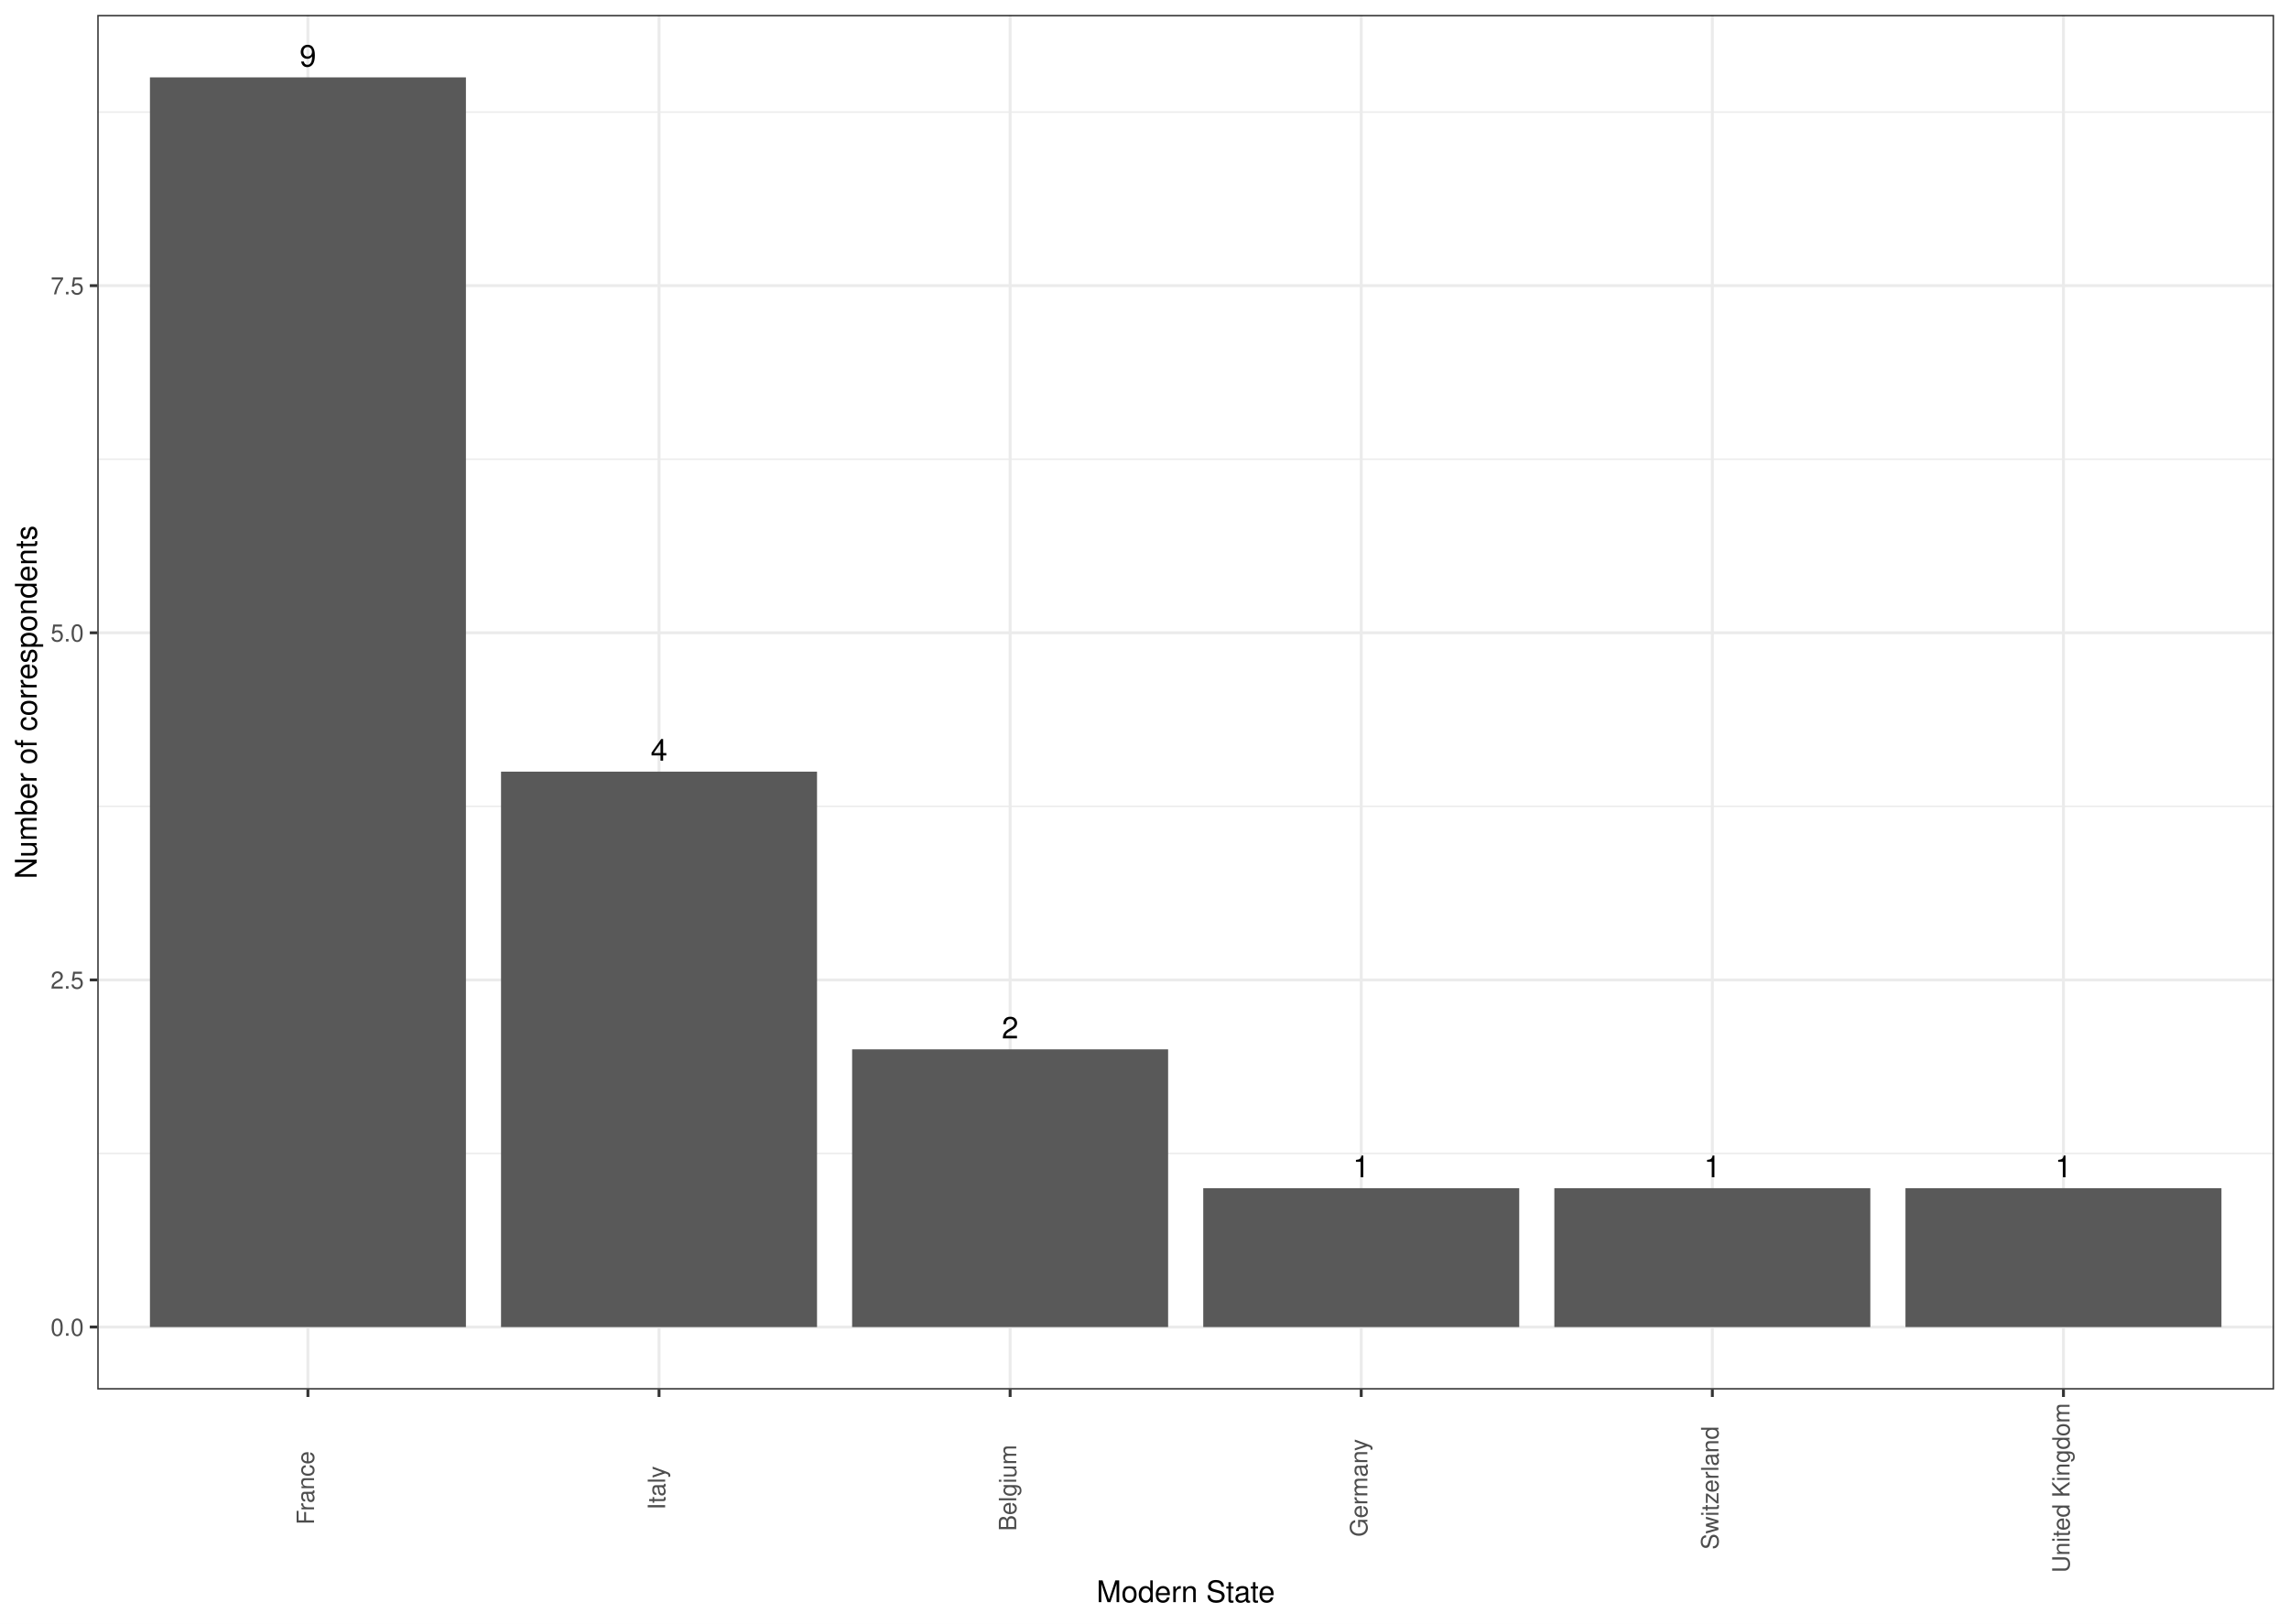
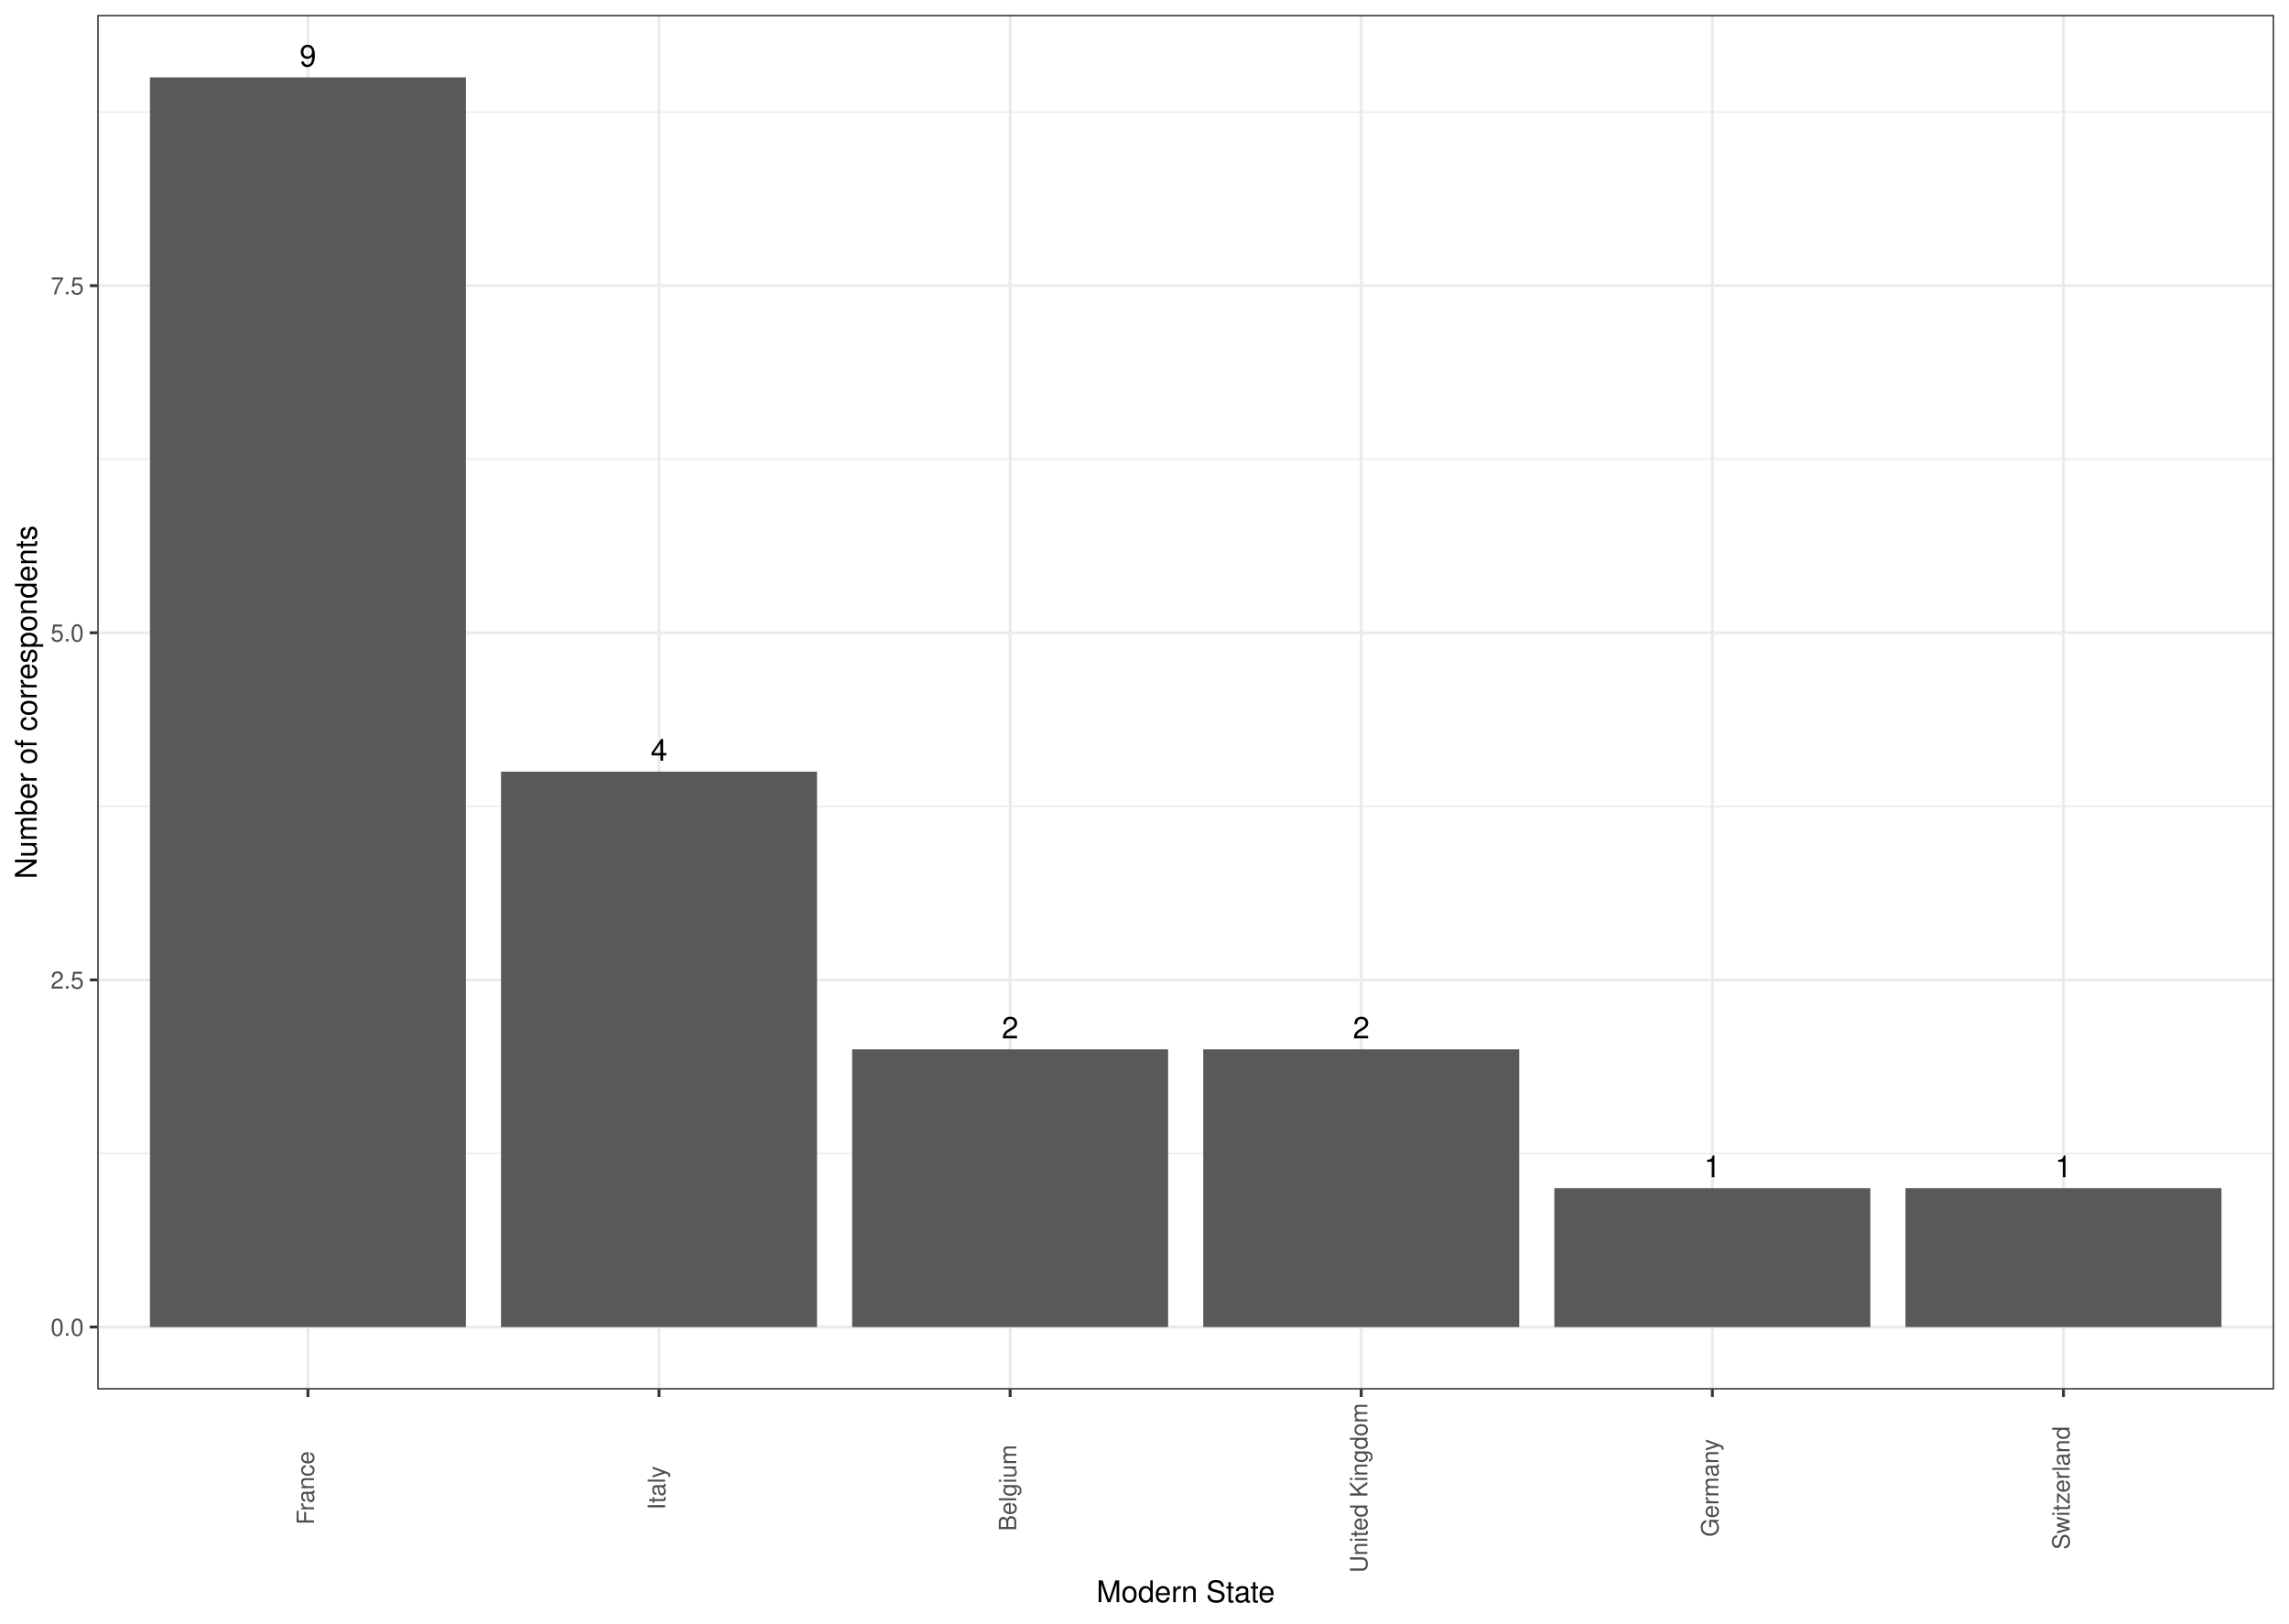
<svg xmlns="http://www.w3.org/2000/svg" class="svglite" width="842.40pt" height="597.60pt" viewBox="0 0 842.40 597.60">
  <defs>
    <style type="text/css">
    .svglite line, .svglite polyline, .svglite polygon, .svglite path, .svglite rect, .svglite circle {
      fill: none;
      stroke: #000000;
      stroke-linecap: round;
      stroke-linejoin: round;
      stroke-miterlimit: 10.00;
    }
    .svglite text {
      white-space: pre;
    }
  </style>
  </defs>
  <rect width="100%" height="100%" style="stroke: none; fill: #FFFFFF;" />
  <defs>
    <clipPath id="cpMC4wMHw4NDIuNDB8MC4wMHw1OTcuNjA=">
      <rect x="0.00" y="0.00" width="842.40" height="597.60" />
    </clipPath>
  </defs>
  <g clip-path="url(#cpMC4wMHw4NDIuNDB8MC4wMHw1OTcuNjA=)">
    <rect x="0.00" y="-0" width="842.40" height="597.60" style="stroke-width: 1.07; stroke: #FFFFFF; fill: #FFFFFF;" />
  </g>
  <defs>
    <clipPath id="cpMzUuNzl8ODM2LjkyfDUuNDh8NTExLjQ2">
      <rect x="35.79" y="5.48" width="801.13" height="505.98" />
    </clipPath>
  </defs>
  <g clip-path="url(#cpMzUuNzl8ODM2LjkyfDUuNDh8NTExLjQ2)">
    <rect x="35.79" y="5.48" width="801.13" height="505.98" style="stroke-width: 1.07; stroke: none; fill: #FFFFFF;" />
    <polyline points="35.79,424.58 836.92,424.58 " style="stroke-width: 0.53; stroke: #EBEBEB; stroke-linecap: butt;" />
    <polyline points="35.79,296.80 836.92,296.80 " style="stroke-width: 0.53; stroke: #EBEBEB; stroke-linecap: butt;" />
    <polyline points="35.79,169.03 836.92,169.03 " style="stroke-width: 0.53; stroke: #EBEBEB; stroke-linecap: butt;" />
    <polyline points="35.79,41.26 836.92,41.26 " style="stroke-width: 0.53; stroke: #EBEBEB; stroke-linecap: butt;" />
    <polyline points="35.79,488.46 836.92,488.46 " style="stroke-width: 1.07; stroke: #EBEBEB; stroke-linecap: butt;" />
    <polyline points="35.79,360.69 836.92,360.69 " style="stroke-width: 1.07; stroke: #EBEBEB; stroke-linecap: butt;" />
    <polyline points="35.79,232.92 836.92,232.92 " style="stroke-width: 1.07; stroke: #EBEBEB; stroke-linecap: butt;" />
    <polyline points="35.79,105.14 836.92,105.14 " style="stroke-width: 1.07; stroke: #EBEBEB; stroke-linecap: butt;" />
    <polyline points="113.32,511.46 113.32,5.48 " style="stroke-width: 1.07; stroke: #EBEBEB; stroke-linecap: butt;" />
    <polyline points="242.54,511.46 242.54,5.48 " style="stroke-width: 1.07; stroke: #EBEBEB; stroke-linecap: butt;" />
    <polyline points="371.75,511.46 371.75,5.48 " style="stroke-width: 1.07; stroke: #EBEBEB; stroke-linecap: butt;" />
    <polyline points="500.96,511.46 500.96,5.48 " style="stroke-width: 1.07; stroke: #EBEBEB; stroke-linecap: butt;" />
    <polyline points="630.18,511.46 630.18,5.48 " style="stroke-width: 1.07; stroke: #EBEBEB; stroke-linecap: butt;" />
    <polyline points="759.39,511.46 759.39,5.48 " style="stroke-width: 1.07; stroke: #EBEBEB; stroke-linecap: butt;" />
    <rect x="55.18" y="28.48" width="116.29" height="459.98" style="stroke-width: 1.07; stroke: none; stroke-linecap: butt; stroke-linejoin: miter; fill: #595959;" />
    <rect x="184.39" y="284.03" width="116.29" height="204.44" style="stroke-width: 1.07; stroke: none; stroke-linecap: butt; stroke-linejoin: miter; fill: #595959;" />
    <rect x="313.60" y="386.24" width="116.29" height="102.22" style="stroke-width: 1.07; stroke: none; stroke-linecap: butt; stroke-linejoin: miter; fill: #595959;" />
-     <rect x="442.82" y="437.35" width="116.29" height="51.11" style="stroke-width: 1.07; stroke: none; stroke-linecap: butt; stroke-linejoin: miter; fill: #595959;" />
+     <rect x="442.82" y="386.24" width="116.29" height="102.22" style="stroke-width: 1.07; stroke: none; stroke-linecap: butt; stroke-linejoin: miter; fill: #595959;" />
    <rect x="572.03" y="437.35" width="116.29" height="51.11" style="stroke-width: 1.07; stroke: none; stroke-linecap: butt; stroke-linejoin: miter; fill: #595959;" />
    <rect x="701.25" y="437.35" width="116.29" height="51.11" style="stroke-width: 1.07; stroke: none; stroke-linecap: butt; stroke-linejoin: miter; fill: #595959;" />
    <text x="113.32" y="24.46" text-anchor="middle" style="font-size: 11.04px; font-weight: 0; font-family: &quot;Nimbus Sans&quot;;" textLength="6.13px" lengthAdjust="spacingAndGlyphs">9</text>
    <text x="242.54" y="280.00" text-anchor="middle" style="font-size: 11.04px; font-weight: 0; font-family: &quot;Nimbus Sans&quot;;" textLength="6.13px" lengthAdjust="spacingAndGlyphs">4</text>
    <text x="371.75" y="382.22" text-anchor="middle" style="font-size: 11.04px; font-weight: 0; font-family: &quot;Nimbus Sans&quot;;" textLength="6.13px" lengthAdjust="spacingAndGlyphs">2</text>
-     <text x="500.96" y="433.33" text-anchor="middle" style="font-size: 11.04px; font-weight: 0; font-family: &quot;Nimbus Sans&quot;;" textLength="6.13px" lengthAdjust="spacingAndGlyphs">1</text>
+     <text x="500.96" y="382.22" text-anchor="middle" style="font-size: 11.04px; font-weight: 0; font-family: &quot;Nimbus Sans&quot;;" textLength="6.13px" lengthAdjust="spacingAndGlyphs">2</text>
    <text x="630.18" y="433.33" text-anchor="middle" style="font-size: 11.04px; font-weight: 0; font-family: &quot;Nimbus Sans&quot;;" textLength="6.13px" lengthAdjust="spacingAndGlyphs">1</text>
    <text x="759.39" y="433.33" text-anchor="middle" style="font-size: 11.04px; font-weight: 0; font-family: &quot;Nimbus Sans&quot;;" textLength="6.13px" lengthAdjust="spacingAndGlyphs">1</text>
    <rect x="35.79" y="5.48" width="801.13" height="505.98" style="stroke-width: 1.07; stroke: #333333;" />
  </g>
  <g clip-path="url(#cpMC4wMHw4NDIuNDB8MC4wMHw1OTcuNjA=)">
    <text x="30.86" y="491.67" text-anchor="end" style="font-size: 8.80px; font-weight: 0;fill: #4D4D4D; font-family: &quot;Nimbus Sans&quot;;" textLength="12.23px" lengthAdjust="spacingAndGlyphs">0.0</text>
    <text x="30.86" y="363.90" text-anchor="end" style="font-size: 8.80px; font-weight: 0;fill: #4D4D4D; font-family: &quot;Nimbus Sans&quot;;" textLength="12.23px" lengthAdjust="spacingAndGlyphs">2.5</text>
    <text x="30.86" y="236.12" text-anchor="end" style="font-size: 8.80px; font-weight: 0;fill: #4D4D4D; font-family: &quot;Nimbus Sans&quot;;" textLength="12.23px" lengthAdjust="spacingAndGlyphs">5.0</text>
    <text x="30.86" y="108.35" text-anchor="end" style="font-size: 8.80px; font-weight: 0;fill: #4D4D4D; font-family: &quot;Nimbus Sans&quot;;" textLength="12.23px" lengthAdjust="spacingAndGlyphs">7.5</text>
    <polyline points="33.05,488.46 35.79,488.46 " style="stroke-width: 1.07; stroke: #333333; stroke-linecap: butt;" />
    <polyline points="33.05,360.69 35.79,360.69 " style="stroke-width: 1.07; stroke: #333333; stroke-linecap: butt;" />
    <polyline points="33.05,232.92 35.79,232.92 " style="stroke-width: 1.07; stroke: #333333; stroke-linecap: butt;" />
    <polyline points="33.05,105.14 35.79,105.14 " style="stroke-width: 1.07; stroke: #333333; stroke-linecap: butt;" />
    <polyline points="113.32,514.20 113.32,511.46 " style="stroke-width: 1.07; stroke: #333333; stroke-linecap: butt;" />
    <polyline points="242.54,514.20 242.54,511.46 " style="stroke-width: 1.07; stroke: #333333; stroke-linecap: butt;" />
    <polyline points="371.75,514.20 371.75,511.46 " style="stroke-width: 1.07; stroke: #333333; stroke-linecap: butt;" />
    <polyline points="500.96,514.20 500.96,511.46 " style="stroke-width: 1.07; stroke: #333333; stroke-linecap: butt;" />
    <polyline points="630.18,514.20 630.18,511.46 " style="stroke-width: 1.07; stroke: #333333; stroke-linecap: butt;" />
    <polyline points="759.39,514.20 759.39,511.46 " style="stroke-width: 1.07; stroke: #333333; stroke-linecap: butt;" />
    <text transform="translate(115.57,547.68) rotate(-90)" text-anchor="middle" style="font-size: 8.80px; font-weight: 0;fill: #4D4D4D; font-family: &quot;Nimbus Sans&quot;;" textLength="27.37px" lengthAdjust="spacingAndGlyphs">France</text>
    <text transform="translate(244.78,547.68) rotate(-90)" text-anchor="middle" style="font-size: 8.80px; font-weight: 0;fill: #4D4D4D; font-family: &quot;Nimbus Sans&quot;;" textLength="16.14px" lengthAdjust="spacingAndGlyphs">Italy</text>
    <text transform="translate(374.00,547.68) rotate(-90)" text-anchor="middle" style="font-size: 8.80px; font-weight: 0;fill: #4D4D4D; font-family: &quot;Nimbus Sans&quot;;" textLength="31.77px" lengthAdjust="spacingAndGlyphs">Belgium</text>
-     <text transform="translate(503.21,547.68) rotate(-90)" text-anchor="middle" style="font-size: 8.80px; font-weight: 0;fill: #4D4D4D; font-family: &quot;Nimbus Sans&quot;;" textLength="36.17px" lengthAdjust="spacingAndGlyphs">Germany</text>
-     <text transform="translate(632.42,547.68) rotate(-90)" text-anchor="middle" style="font-size: 8.80px; font-weight: 0;fill: #4D4D4D; font-family: &quot;Nimbus Sans&quot;;" textLength="45.45px" lengthAdjust="spacingAndGlyphs">Switzerland</text>
-     <text transform="translate(761.64,547.68) rotate(-90)" text-anchor="middle" style="font-size: 8.80px; font-weight: 0;fill: #4D4D4D; font-family: &quot;Nimbus Sans&quot;;" textLength="62.57px" lengthAdjust="spacingAndGlyphs">United Kingdom</text>
+     <text transform="translate(503.21,547.68) rotate(-90)" text-anchor="middle" style="font-size: 8.80px; font-weight: 0;fill: #4D4D4D; font-family: &quot;Nimbus Sans&quot;;" textLength="62.57px" lengthAdjust="spacingAndGlyphs">United Kingdom</text>
+     <text transform="translate(632.42,547.68) rotate(-90)" text-anchor="middle" style="font-size: 8.80px; font-weight: 0;fill: #4D4D4D; font-family: &quot;Nimbus Sans&quot;;" textLength="36.17px" lengthAdjust="spacingAndGlyphs">Germany</text>
+     <text transform="translate(761.64,547.68) rotate(-90)" text-anchor="middle" style="font-size: 8.80px; font-weight: 0;fill: #4D4D4D; font-family: &quot;Nimbus Sans&quot;;" textLength="45.45px" lengthAdjust="spacingAndGlyphs">Switzerland</text>
    <text x="436.36" y="589.72" text-anchor="middle" style="font-size: 11.00px; font-weight: 0; font-family: &quot;Nimbus Sans&quot;;" textLength="66.02px" lengthAdjust="spacingAndGlyphs">Modern State</text>
    <text transform="translate(13.50,258.47) rotate(-90)" text-anchor="middle" style="font-size: 11.00px; font-weight: 0; font-family: &quot;Nimbus Sans&quot;;" textLength="130.20px" lengthAdjust="spacingAndGlyphs">Number of correspondents</text>
  </g>
</svg>
